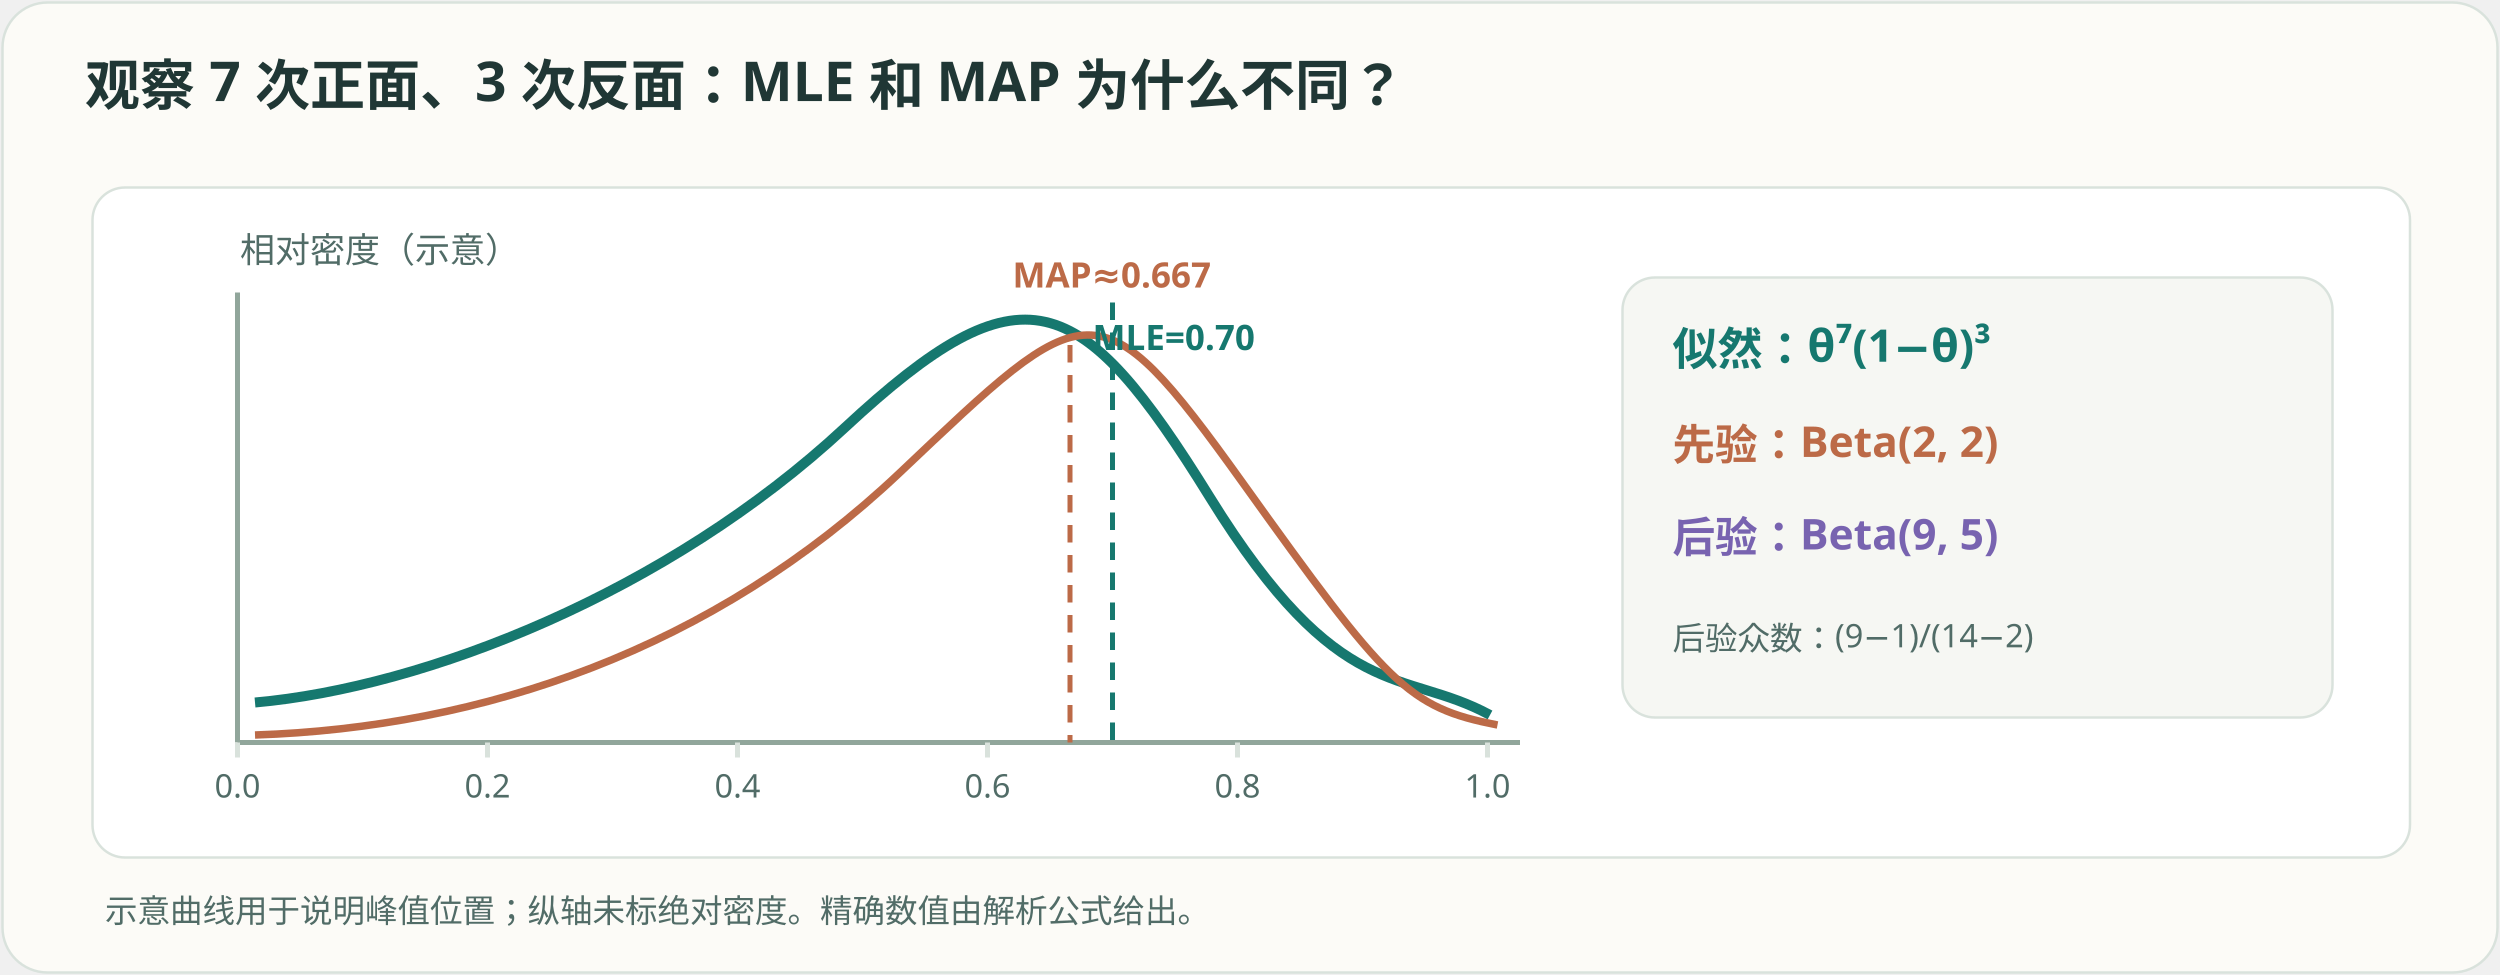
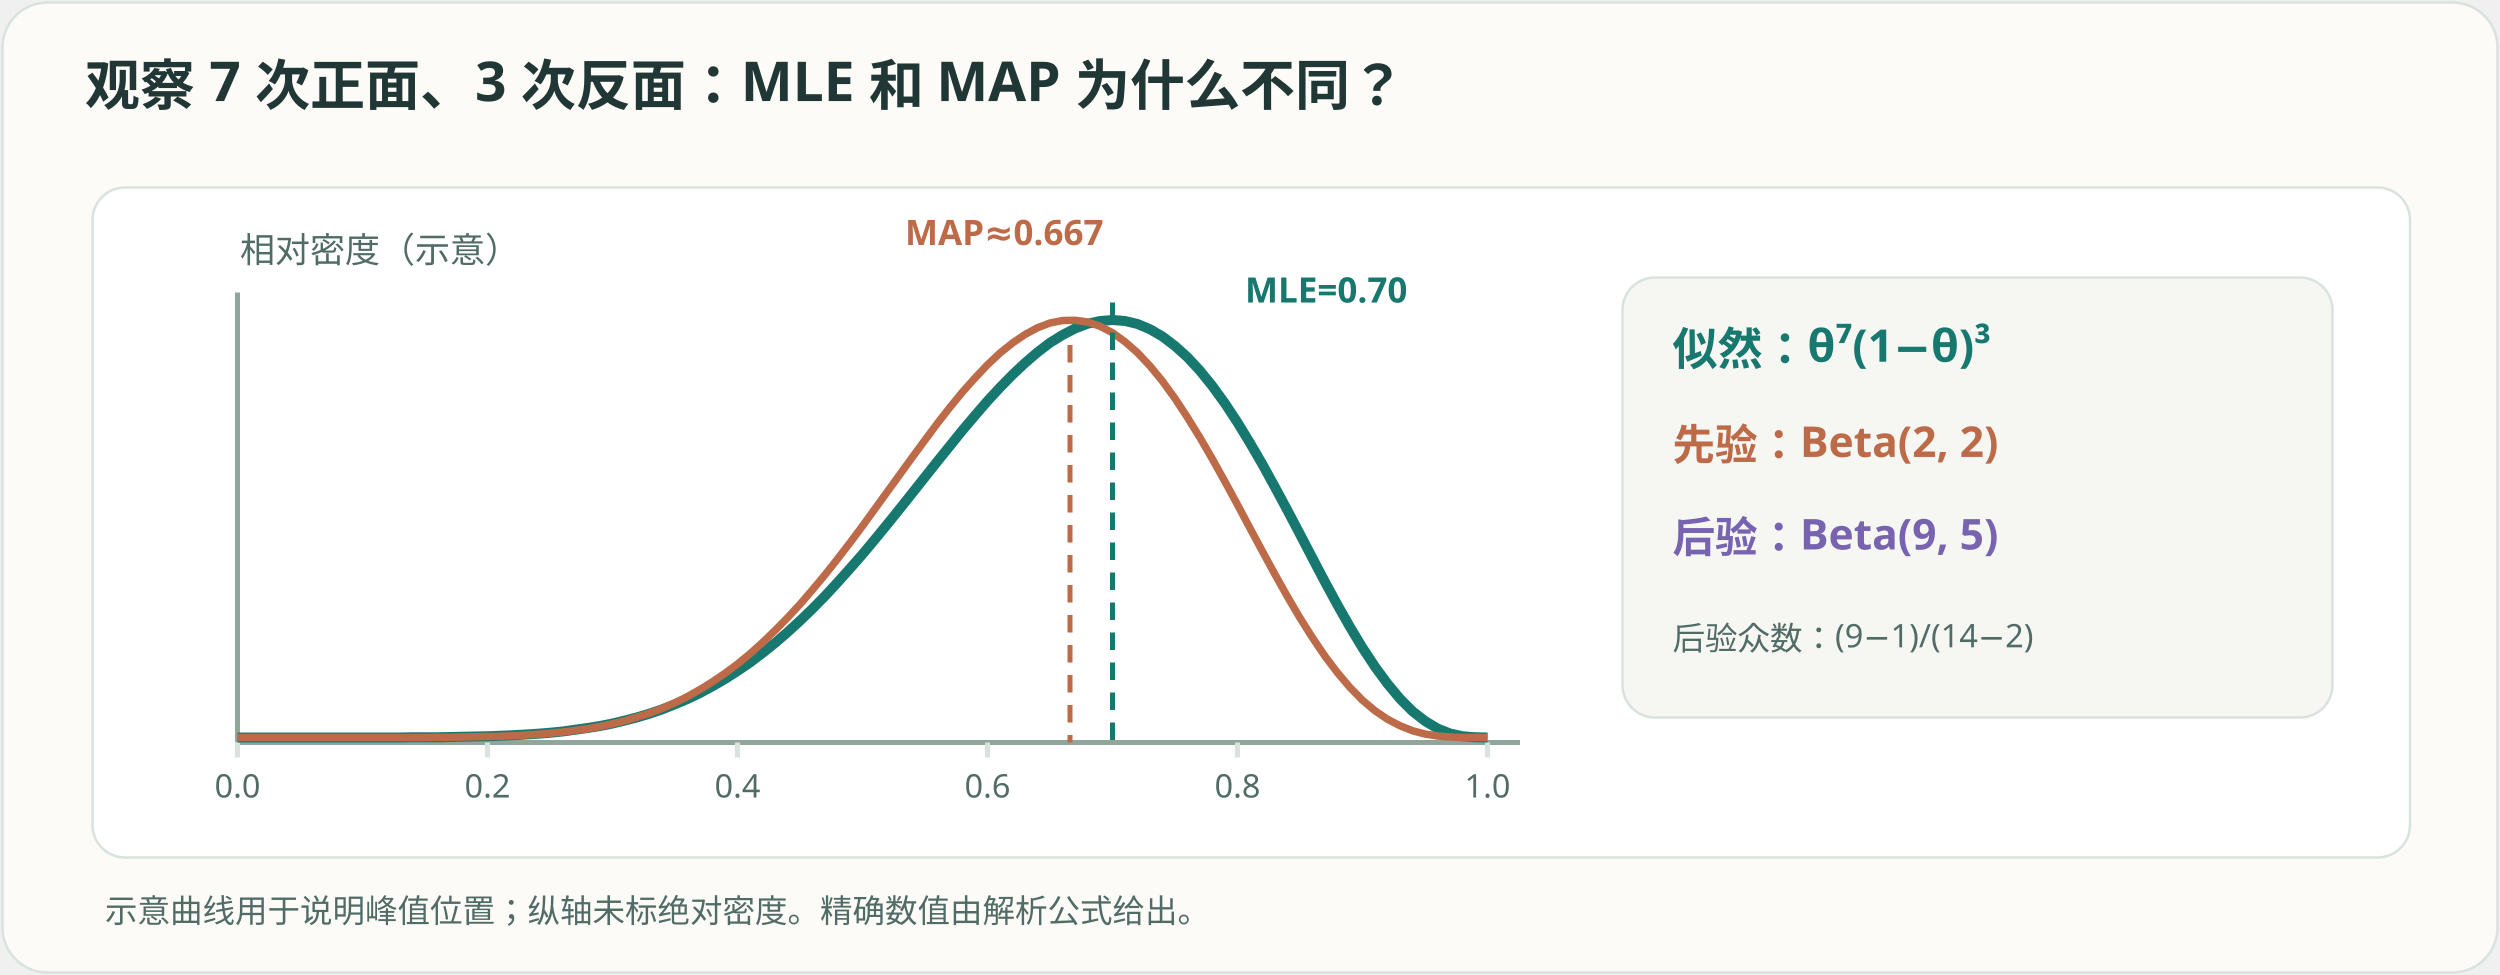
<svg xmlns="http://www.w3.org/2000/svg" viewBox="0 0 1000 390" role="img" aria-labelledby="t d">
  <defs>
    <marker id="a" markerWidth="9" markerHeight="9" refX="7" refY="4" orient="auto">
      <path d="M1 1 L7 4 L1 7" fill="none" stroke="#597b73" stroke-width="1.6" />
    </marker>
  </defs>
  <rect x="1" y="1" width="998" height="388" rx="18" fill="#fcfbf7" stroke="#d9e2dc" />
  <g font-family="system-ui,'PingFang SC','Microsoft YaHei',sans-serif">
    <text x="34" y="42" font-size="22" fill="#203735" font-weight="750" text-anchor="start">观察 7 次正面、3 次反面：MLE 和 MAP 为什么不同？</text>
    <rect x="37" y="75" width="927" height="268" rx="13" fill="#fff" stroke="#d9e2dc" />
    <path d="M95 297 V117 M95 297 H608" fill="none" stroke="#91a69b" stroke-width="2" />
    <path d="M95 297 v6" fill="none" stroke="#d9e2dc" stroke-width="2" />
    <text x="95" y="319" font-size="13" fill="#516c67" font-weight="400" text-anchor="middle">0.0</text>
    <path d="M195 297 v6" fill="none" stroke="#d9e2dc" stroke-width="2" />
    <text x="195" y="319" font-size="13" fill="#516c67" font-weight="400" text-anchor="middle">0.2</text>
    <path d="M295 297 v6" fill="none" stroke="#d9e2dc" stroke-width="2" />
    <text x="295" y="319" font-size="13" fill="#516c67" font-weight="400" text-anchor="middle">0.4</text>
    <path d="M395 297 v6" fill="none" stroke="#d9e2dc" stroke-width="2" />
    <text x="395" y="319" font-size="13" fill="#516c67" font-weight="400" text-anchor="middle">0.6</text>
    <path d="M495 297 v6" fill="none" stroke="#d9e2dc" stroke-width="2" />
    <text x="495" y="319" font-size="13" fill="#516c67" font-weight="400" text-anchor="middle">0.8</text>
    <path d="M595 297 v6" fill="none" stroke="#d9e2dc" stroke-width="2" />
    <text x="595" y="319" font-size="13" fill="#516c67" font-weight="400" text-anchor="middle">1.0</text>
    <text x="96" y="105" font-size="14" fill="#516c67" font-weight="500" text-anchor="start">相对密度（示意）</text>
-     <path d="M102 281 C170 275 267 237 338 171 S432 115 484 199 S561 267 596 286" fill="none" stroke="#16786f" stroke-width="4" />
-     <path d="M102 294 C193 291 285 260 360 189 S439 112 497 193 S563 283 599 290" fill="none" stroke="#bc6a47" stroke-width="3" />
+     <path d="M95.0 295.0 L100.0 295.0 L105.0 295.0 L110.0 295.0 L115.0 295.0 L120.0 295.0 L125.0 295.0 L130.0 295.0 L135.0 295.0 L140.0 295.0 L145.0 295.0 L150.0 295.0 L155.0 295.0 L160.0 295.0 L165.0 294.9 L170.0 294.9 L175.0 294.9 L180.0 294.8 L185.0 294.7 L190.0 294.6 L195.0 294.5 L200.0 294.3 L205.0 294.1 L210.0 293.8 L215.0 293.5 L220.0 293.1 L225.0 292.6 L230.0 291.9 L235.0 291.2 L240.0 290.4 L245.0 289.4 L250.0 288.2 L255.0 286.9 L260.0 285.4 L265.0 283.7 L270.0 281.7 L275.0 279.6 L280.0 277.2 L285.0 274.5 L290.0 271.6 L295.0 268.4 L300.0 265.0 L305.0 261.2 L310.0 257.2 L315.0 252.9 L320.0 248.3 L325.0 243.5 L330.0 238.4 L335.0 233.0 L340.0 227.4 L345.0 221.7 L350.0 215.7 L355.0 209.6 L360.0 203.4 L365.0 197.1 L370.0 190.8 L375.0 184.5 L380.0 178.3 L385.0 172.1 L390.0 166.2 L395.0 160.4 L400.0 155.0 L405.0 149.9 L410.0 145.2 L415.0 140.9 L420.0 137.1 L425.0 134.0 L430.0 131.4 L435.0 129.5 L440.0 128.4 L445.0 128.0 L450.0 128.4 L455.0 129.6 L460.0 131.7 L465.0 134.6 L470.0 138.4 L475.0 142.9 L480.0 148.3 L485.0 154.5 L490.0 161.4 L495.0 169.0 L500.0 177.2 L505.0 185.8 L510.0 194.9 L515.0 204.2 L520.0 213.7 L525.0 223.3 L530.0 232.8 L535.0 242.0 L540.0 250.8 L545.0 259.1 L550.0 266.7 L555.0 273.5 L560.0 279.5 L565.0 284.5 L570.0 288.4 L575.0 291.4 L580.0 293.4 L585.0 294.5 L590.0 294.9 L595.0 295.0" fill="none" stroke="#16786f" stroke-width="4" />
+     <path d="M95.0 295.0 L100.0 295.0 L105.0 295.0 L110.0 295.0 L115.0 295.0 L120.0 295.0 L125.0 295.0 L130.0 295.0 L135.0 295.0 L140.0 295.0 L145.0 295.0 L150.0 295.0 L155.0 295.0 L160.0 295.0 L165.0 295.0 L170.0 295.0 L175.0 294.9 L180.0 294.9 L185.0 294.8 L190.0 294.7 L195.0 294.6 L200.0 294.5 L205.0 294.3 L210.0 294.0 L215.0 293.7 L220.0 293.3 L225.0 292.8 L230.0 292.2 L235.0 291.5 L240.0 290.6 L245.0 289.5 L250.0 288.3 L255.0 286.8 L260.0 285.2 L265.0 283.3 L270.0 281.1 L275.0 278.6 L280.0 275.8 L285.0 272.7 L290.0 269.3 L295.0 265.6 L300.0 261.5 L305.0 257.0 L310.0 252.2 L315.0 247.1 L320.0 241.7 L325.0 235.9 L330.0 229.9 L335.0 223.6 L340.0 217.1 L345.0 210.4 L350.0 203.5 L355.0 196.6 L360.0 189.7 L365.0 182.8 L370.0 176.0 L375.0 169.3 L380.0 162.9 L385.0 156.8 L390.0 151.2 L395.0 145.9 L400.0 141.2 L405.0 137.2 L410.0 133.8 L415.0 131.1 L420.0 129.2 L425.0 128.2 L430.0 128.1 L435.0 128.8 L440.0 130.5 L445.0 133.1 L450.0 136.7 L455.0 141.1 L460.0 146.4 L465.0 152.5 L470.0 159.4 L475.0 167.0 L480.0 175.1 L485.0 183.7 L490.0 192.7 L495.0 201.9 L500.0 211.3 L505.0 220.6 L510.0 229.8 L515.0 238.7 L520.0 247.2 L525.0 255.1 L530.0 262.5 L535.0 269.1 L540.0 275.0 L545.0 280.1 L550.0 284.3 L555.0 287.7 L560.0 290.3 L565.0 292.3 L570.0 293.6 L575.0 294.4 L580.0 294.8 L585.0 295.0 L590.0 295.0 L595.0 295.0" fill="none" stroke="#bc6a47" stroke-width="3" />
    <path d="M445 121 V297" fill="none" stroke="#16786f" stroke-width="2" stroke-dasharray="7 5" />
    <path d="M428 138 V297" fill="none" stroke="#bc6a47" stroke-width="2" stroke-dasharray="7 5" />
-     <text x="437" y="140" font-size="14" fill="#16786f" font-weight="700" text-anchor="start">MLE=0.70</text>
-     <text x="405" y="115" font-size="14" fill="#bc6a47" font-weight="700" text-anchor="start">MAP≈0.667</text>
+     <text x="498" y="121" font-size="14" fill="#16786f" font-weight="700" text-anchor="start">MLE=0.70</text>
+     <text x="362" y="98" font-size="14" fill="#bc6a47" font-weight="700" text-anchor="start">MAP≈0.667</text>
    <rect x="649" y="111" width="284" height="176" rx="13" fill="#f6f7f3" stroke="#d9e2dc" />
    <text x="669" y="146" font-size="18" fill="#16786f" font-weight="650" text-anchor="start">似然：θ⁷(1−θ)³</text>
    <text x="669" y="184" font-size="17" fill="#bc6a47" font-weight="650" text-anchor="start">先验：Beta(2, 2)</text>
    <text x="669" y="221" font-size="17" fill="#7863b0" font-weight="650" text-anchor="start">后验：Beta(9, 5)</text>
    <text x="669" y="260" font-size="13" fill="#516c67" font-weight="500" text-anchor="start">后验众数：(9−1)/(14−2)</text>
    <text x="42" y="369" font-size="13" fill="#516c67" font-weight="500" text-anchor="start">示意曲线用于说明峰值位置；纵轴未标绝对密度。精确数值由解析公式给出。</text>
  </g>
</svg>
